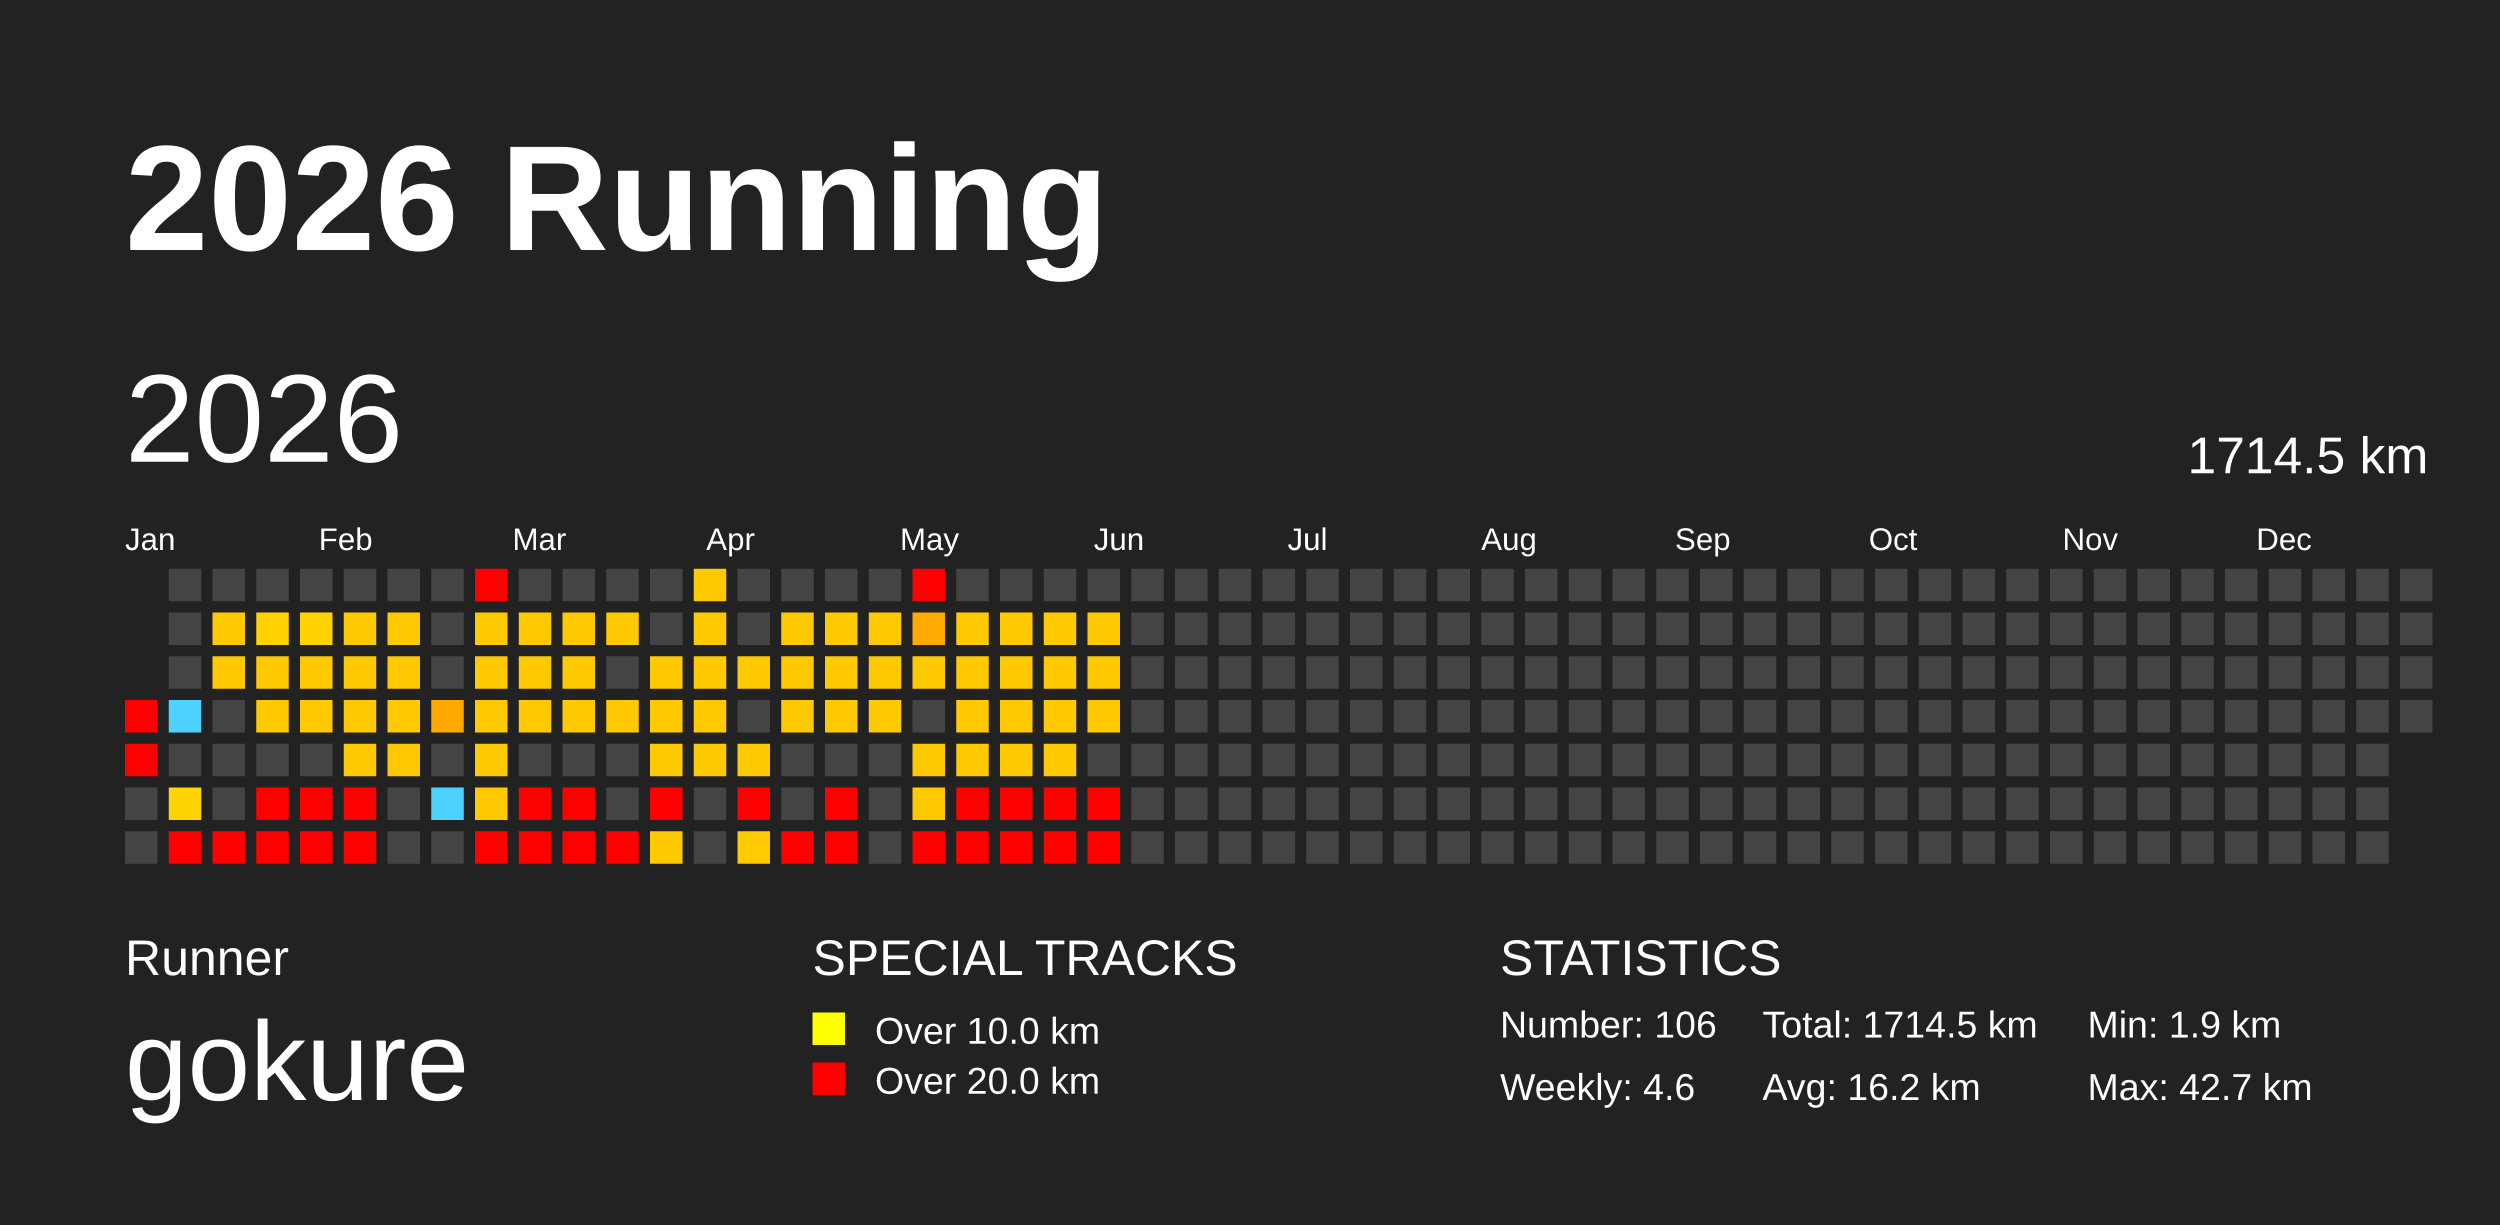
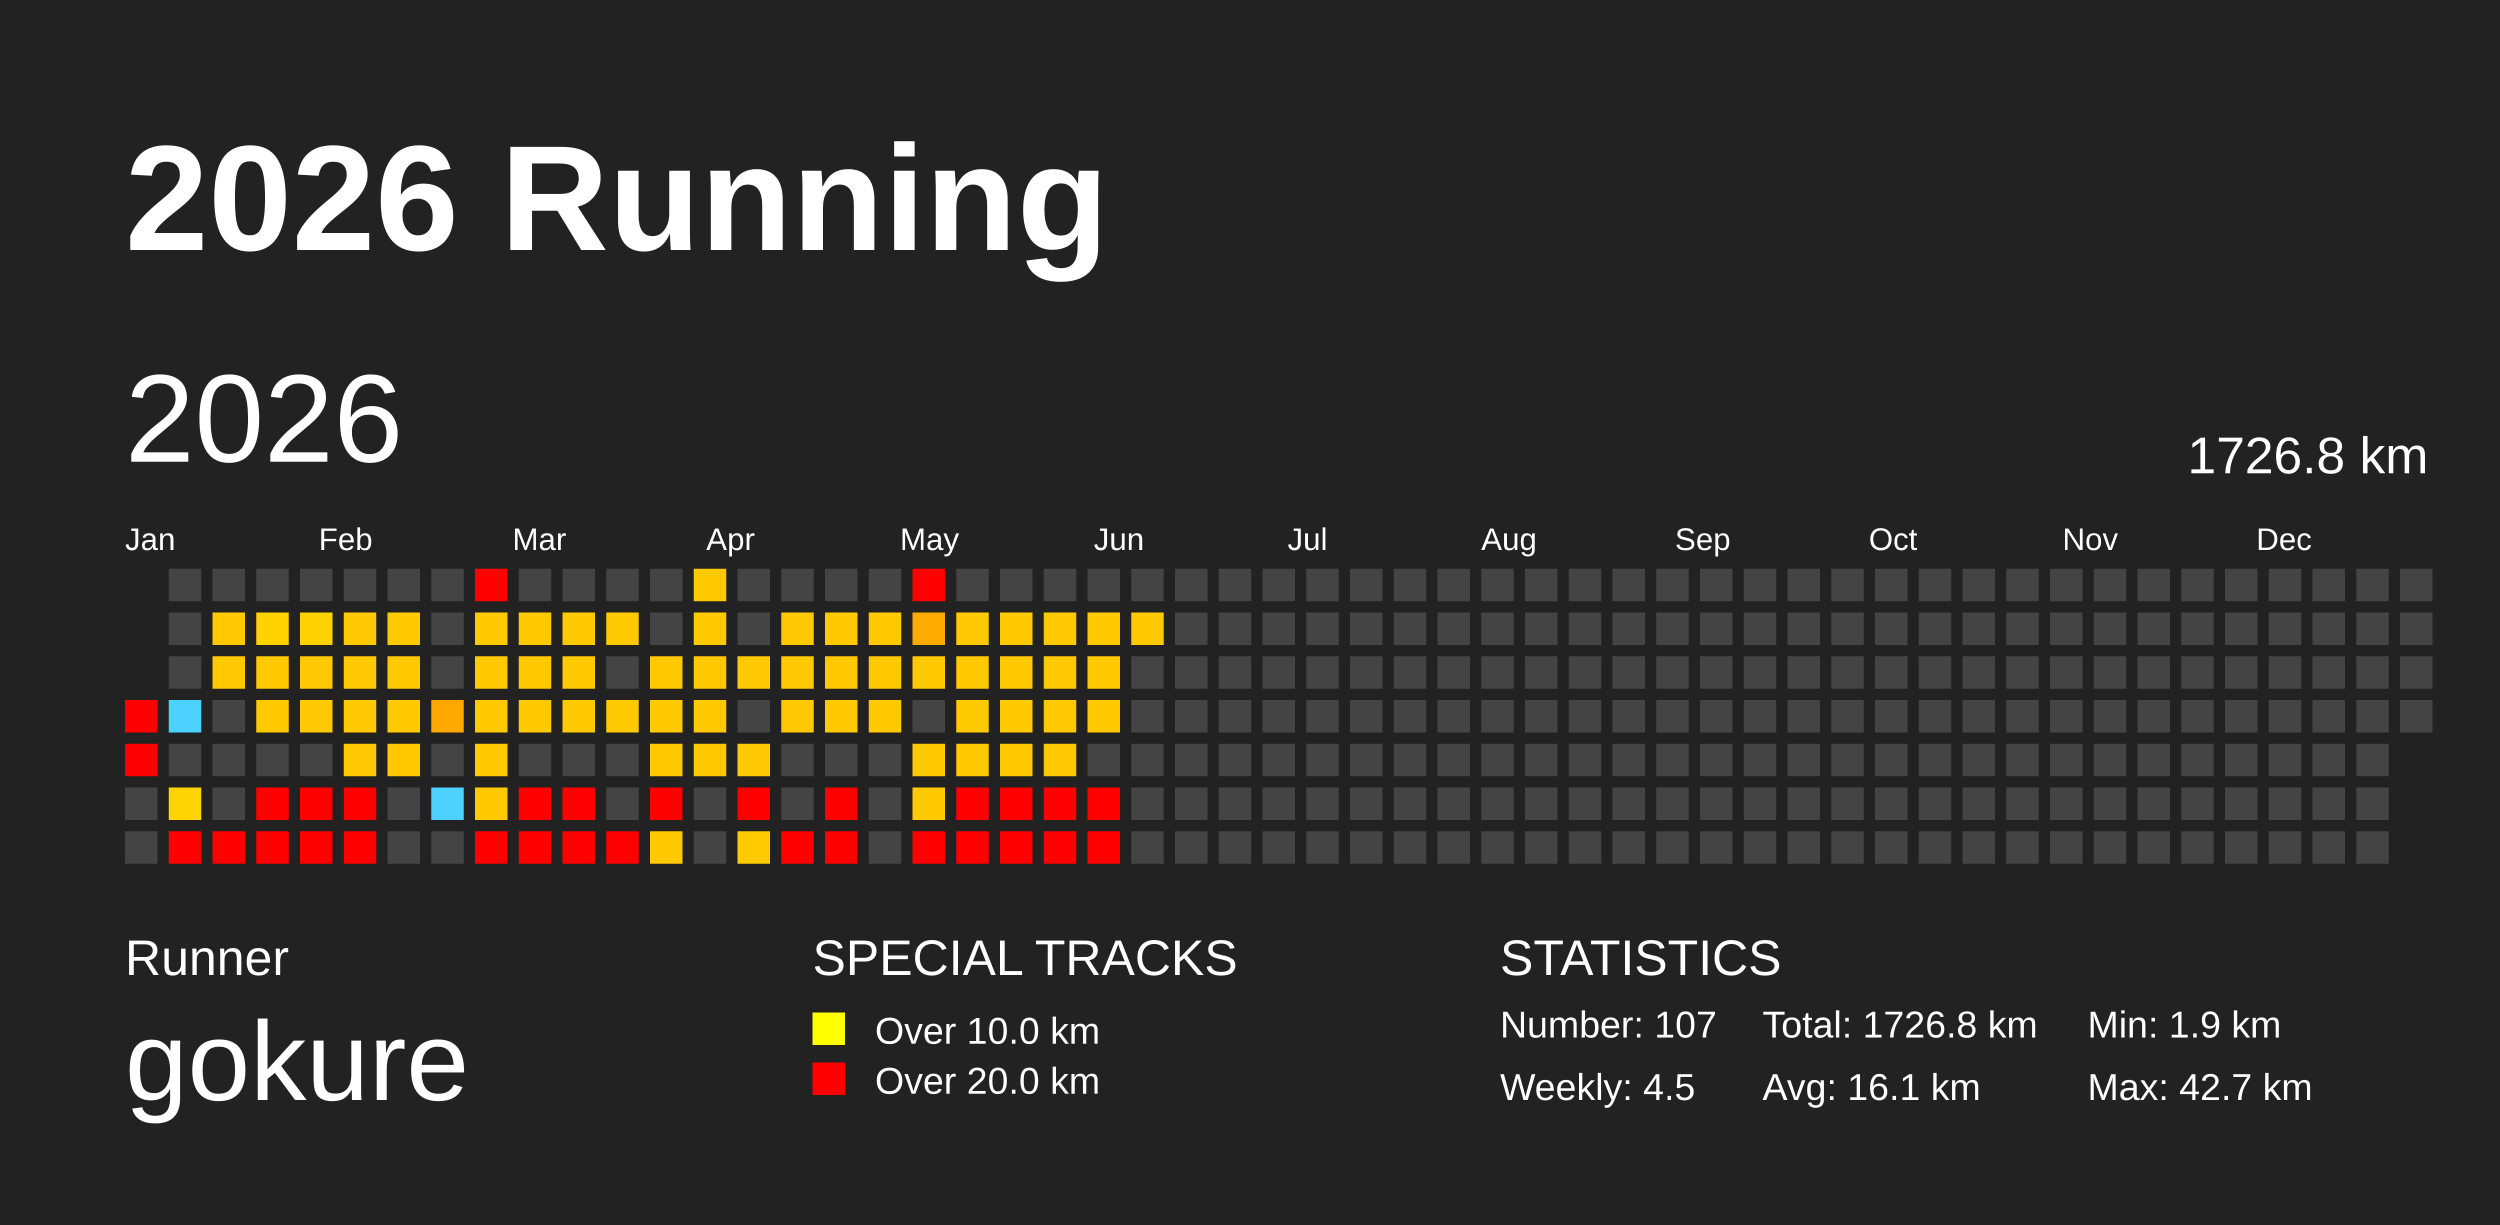
<svg xmlns="http://www.w3.org/2000/svg" baseProfile="full" height="98mm" version="1.1" viewBox="0,0,200,98" width="200mm">
  <defs>
    <pattern height="2" id="indoor-stripe" patternUnits="userSpaceOnUse" width="2">
      <line stroke="white" stroke-opacity="0.45" stroke-width="0.5" x1="0" x2="2" y1="2" y2="0" />
    </pattern>
  </defs>
  <rect fill="#222222" height="98" width="200" x="0" y="0" />
  <text fill="#FFFFFF" style="font-size:12px; font-family:Arial; font-weight:bold;" x="10" y="20">2026 Running</text>
  <text fill="#FFFFFF" style="font-size:4px; font-family:Arial" x="10" y="78">Runner</text>
  <text fill="#FFFFFF" style="font-size:9px; font-family:Arial" x="10" y="88">gokure</text>
  <text fill="#FFFFFF" style="font-size:4px; font-family:Arial" x="65" y="78">SPECIAL TRACKS</text>
  <rect fill="yellow" height="2.6" width="2.6" x="65" y="81" />
  <text fill="#FFFFFF" style="font-size:3px; font-family:Arial" x="70" y="83.5">Over 10.0 km</text>
  <rect fill="red" height="2.6" width="2.6" x="65" y="85" />
  <text fill="#FFFFFF" style="font-size:3px; font-family:Arial" x="70" y="87.5">Over 20.0 km</text>
  <text fill="#FFFFFF" style="font-size:4px; font-family:Arial" x="120" y="78">STATISTICS</text>
-   <text fill="#FFFFFF" style="font-size:3px; font-family:Arial" x="120" y="83">Number: 106</text>
-   <text fill="#FFFFFF" style="font-size:3px; font-family:Arial" x="120" y="88">Weekly: 4.6</text>
-   <text fill="#FFFFFF" style="font-size:3px; font-family:Arial" x="141" y="83">Total: 1714.5 km</text>
-   <text fill="#FFFFFF" style="font-size:3px; font-family:Arial" x="141" y="88">Avg: 16.2 km</text>
+   <text fill="#FFFFFF" style="font-size:3px; font-family:Arial" x="120" y="83">Number: 107</text>
+   <text fill="#FFFFFF" style="font-size:3px; font-family:Arial" x="120" y="88">Weekly: 4.5</text>
+   <text fill="#FFFFFF" style="font-size:3px; font-family:Arial" x="141" y="83">Total: 1726.8 km</text>
+   <text fill="#FFFFFF" style="font-size:3px; font-family:Arial" x="141" y="88">Avg: 16.1 km</text>
  <text fill="#FFFFFF" style="font-size:3px; font-family:Arial" x="167" y="83">Min: 1.9 km</text>
  <text fill="#FFFFFF" style="font-size:3px; font-family:Arial" x="167" y="88">Max: 42.7 km</text>
  <text dominant-baseline="hanging" fill="#FFFFFF" style="font-size:10.0px; font-family:Arial;" x="10" y="30">2026</text>
-   <text dominant-baseline="hanging" fill="#FFFFFF" style="font-size:4.125px; font-family:Arial;" x="175" y="35">1714.5 km</text>
+   <text dominant-baseline="hanging" fill="#FFFFFF" style="font-size:4.125px; font-family:Arial;" x="175" y="35">1726.8 km</text>
  <text fill="#FFFFFF" style="font-size:2.5px; font-family:Arial" x="10.0" y="44">Jan</text>
  <text fill="#FFFFFF" style="font-size:2.5px; font-family:Arial" x="25.5" y="44">Feb</text>
  <text fill="#FFFFFF" style="font-size:2.5px; font-family:Arial" x="41.0" y="44">Mar</text>
  <text fill="#FFFFFF" style="font-size:2.5px; font-family:Arial" x="56.5" y="44">Apr</text>
  <text fill="#FFFFFF" style="font-size:2.5px; font-family:Arial" x="72.0" y="44">May</text>
  <text fill="#FFFFFF" style="font-size:2.5px; font-family:Arial" x="87.5" y="44">Jun</text>
  <text fill="#FFFFFF" style="font-size:2.5px; font-family:Arial" x="103.0" y="44">Jul</text>
  <text fill="#FFFFFF" style="font-size:2.5px; font-family:Arial" x="118.5" y="44">Aug</text>
  <text fill="#FFFFFF" style="font-size:2.5px; font-family:Arial" x="134.0" y="44">Sep</text>
  <text fill="#FFFFFF" style="font-size:2.5px; font-family:Arial" x="149.5" y="44">Oct</text>
  <text fill="#FFFFFF" style="font-size:2.5px; font-family:Arial" x="165.0" y="44">Nov</text>
  <text fill="#FFFFFF" style="font-size:2.5px; font-family:Arial" x="180.5" y="44">Dec</text>
  <rect fill="red" height="2.6" width="2.6" x="10.0" y="56.0" />
  <rect fill="red" height="2.6" width="2.6" x="10.0" y="59.5" />
  <rect fill="#444444" height="2.6" width="2.6" x="10.0" y="63.0" />
  <rect fill="#444444" height="2.6" width="2.6" x="10.0" y="66.5" />
  <rect fill="#444444" height="2.6" width="2.6" x="13.5" y="45.5" />
  <rect fill="#444444" height="2.6" width="2.6" x="13.5" y="49.0" />
  <rect fill="#444444" height="2.6" width="2.6" x="13.5" y="52.5" />
  <rect fill="#4dd2ff" height="2.6" width="2.6" x="13.5" y="56.0" />
  <rect fill="#444444" height="2.6" width="2.6" x="13.5" y="59.5" />
  <rect fill="#ffd400" height="2.6" width="2.6" x="13.5" y="63.0" />
  <rect fill="red" height="2.6" width="2.6" x="13.5" y="66.5" />
  <rect fill="#444444" height="2.6" width="2.6" x="17.0" y="45.5" />
  <rect fill="#ffc900" height="2.6" width="2.6" x="17.0" y="49.0" />
  <rect fill="#ffc900" height="2.6" width="2.6" x="17.0" y="52.5" />
  <rect fill="#444444" height="2.6" width="2.6" x="17.0" y="56.0" />
  <rect fill="#444444" height="2.6" width="2.6" x="17.0" y="59.5" />
  <rect fill="#444444" height="2.6" width="2.6" x="17.0" y="63.0" />
  <rect fill="red" height="2.6" width="2.6" x="17.0" y="66.5" />
  <rect fill="#444444" height="2.6" width="2.6" x="20.5" y="45.5" />
  <rect fill="#ffd200" height="2.6" width="2.6" x="20.5" y="49.0" />
  <rect fill="#ffc900" height="2.6" width="2.6" x="20.5" y="52.5" />
  <rect fill="#ffc900" height="2.6" width="2.6" x="20.5" y="56.0" />
  <rect fill="#444444" height="2.6" width="2.6" x="20.5" y="59.5" />
  <rect fill="red" height="2.6" width="2.6" x="20.5" y="63.0" />
  <rect fill="red" height="2.6" width="2.6" x="20.5" y="66.5" />
  <rect fill="#444444" height="2.6" width="2.6" x="24.0" y="45.5" />
  <rect fill="#ffd200" height="2.6" width="2.6" x="24.0" y="49.0" />
  <rect fill="#ffc900" height="2.6" width="2.6" x="24.0" y="52.5" />
  <rect fill="#ffc900" height="2.6" width="2.6" x="24.0" y="56.0" />
  <rect fill="#444444" height="2.6" width="2.6" x="24.0" y="59.5" />
  <rect fill="red" height="2.6" width="2.6" x="24.0" y="63.0" />
  <rect fill="red" height="2.6" width="2.6" x="24.0" y="66.5" />
  <rect fill="#444444" height="2.6" width="2.6" x="27.5" y="45.5" />
  <rect fill="#ffc900" height="2.6" width="2.6" x="27.5" y="49.0" />
  <rect fill="#ffc900" height="2.6" width="2.6" x="27.5" y="52.5" />
  <rect fill="#ffc900" height="2.6" width="2.6" x="27.5" y="56.0" />
  <rect fill="#ffc900" height="2.6" width="2.6" x="27.5" y="59.5" />
  <rect fill="red" height="2.6" width="2.6" x="27.5" y="63.0" />
  <rect fill="red" height="2.6" width="2.6" x="27.5" y="66.5" />
  <rect fill="#444444" height="2.6" width="2.6" x="31.0" y="45.5" />
  <rect fill="#ffc900" height="2.6" width="2.6" x="31.0" y="49.0" />
  <rect fill="#ffc900" height="2.6" width="2.6" x="31.0" y="52.5" />
  <rect fill="#ffc900" height="2.6" width="2.6" x="31.0" y="56.0" />
  <rect fill="#ffc700" height="2.6" width="2.6" x="31.0" y="59.5" />
  <rect fill="#444444" height="2.6" width="2.6" x="31.0" y="63.0" />
  <rect fill="#444444" height="2.6" width="2.6" x="31.0" y="66.5" />
  <rect fill="#444444" height="2.6" width="2.6" x="34.5" y="45.5" />
  <rect fill="#444444" height="2.6" width="2.6" x="34.5" y="49.0" />
  <rect fill="#444444" height="2.6" width="2.6" x="34.5" y="52.5" />
  <rect fill="#ffa800" height="2.6" width="2.6" x="34.5" y="56.0" />
  <rect fill="#444444" height="2.6" width="2.6" x="34.5" y="59.5" />
  <rect fill="#4dd2ff" height="2.6" width="2.6" x="34.5" y="63.0" />
  <rect fill="#444444" height="2.6" width="2.6" x="34.5" y="66.5" />
  <rect fill="red" height="2.6" width="2.6" x="38.0" y="45.5" />
  <rect fill="#ffc900" height="2.6" width="2.6" x="38.0" y="49.0" />
  <rect fill="#ffc900" height="2.6" width="2.6" x="38.0" y="52.5" />
  <rect fill="#ffc900" height="2.6" width="2.6" x="38.0" y="56.0" />
  <rect fill="#ffc900" height="2.6" width="2.6" x="38.0" y="59.5" />
  <rect fill="#ffc900" height="2.6" width="2.6" x="38.0" y="63.0" />
  <rect fill="red" height="2.6" width="2.6" x="38.0" y="66.5" />
  <rect fill="#444444" height="2.6" width="2.6" x="41.5" y="45.5" />
  <rect fill="#ffc900" height="2.6" width="2.6" x="41.5" y="49.0" />
  <rect fill="#ffc900" height="2.6" width="2.6" x="41.5" y="52.5" />
  <rect fill="#ffc900" height="2.6" width="2.6" x="41.5" y="56.0" />
  <rect fill="#444444" height="2.6" width="2.6" x="41.5" y="59.5" />
  <rect fill="red" height="2.6" width="2.6" x="41.5" y="63.0" />
  <rect fill="red" height="2.6" width="2.6" x="41.5" y="66.5" />
  <rect fill="#444444" height="2.6" width="2.6" x="45.0" y="45.5" />
  <rect fill="#ffc900" height="2.6" width="2.6" x="45.0" y="49.0" />
  <rect fill="#ffc900" height="2.6" width="2.6" x="45.0" y="52.5" />
  <rect fill="#ffc900" height="2.6" width="2.6" x="45.0" y="56.0" />
  <rect fill="#444444" height="2.6" width="2.6" x="45.0" y="59.5" />
  <rect fill="red" height="2.6" width="2.6" x="45.0" y="63.0" />
  <rect fill="red" height="2.6" width="2.6" x="45.0" y="66.5" />
  <rect fill="#444444" height="2.6" width="2.6" x="48.5" y="45.5" />
  <rect fill="#ffc900" height="2.6" width="2.6" x="48.5" y="49.0" />
  <rect fill="#444444" height="2.6" width="2.6" x="48.5" y="52.5" />
  <rect fill="#ffc900" height="2.6" width="2.6" x="48.5" y="56.0" />
  <rect fill="#444444" height="2.6" width="2.6" x="48.5" y="59.5" />
  <rect fill="#444444" height="2.6" width="2.6" x="48.5" y="63.0" />
  <rect fill="red" height="2.6" width="2.6" x="48.5" y="66.5" />
  <rect fill="#444444" height="2.6" width="2.6" x="52.0" y="45.5" />
  <rect fill="#444444" height="2.6" width="2.6" x="52.0" y="49.0" />
  <rect fill="#ffc900" height="2.6" width="2.6" x="52.0" y="52.5" />
  <rect fill="#ffc900" height="2.6" width="2.6" x="52.0" y="56.0" />
  <rect fill="#ffc900" height="2.6" width="2.6" x="52.0" y="59.5" />
  <rect fill="red" height="2.6" width="2.6" x="52.0" y="63.0" />
  <rect fill="#ffc900" height="2.6" width="2.6" x="52.0" y="66.5" />
  <rect fill="#ffc900" height="2.6" width="2.6" x="55.5" y="45.5" />
  <rect fill="#ffc900" height="2.6" width="2.6" x="55.5" y="49.0" />
  <rect fill="#ffc900" height="2.6" width="2.6" x="55.5" y="52.5" />
  <rect fill="#ffc900" height="2.6" width="2.6" x="55.5" y="56.0" />
  <rect fill="#ffc900" height="2.6" width="2.6" x="55.5" y="59.5" />
  <rect fill="#444444" height="2.6" width="2.6" x="55.5" y="63.0" />
  <rect fill="#444444" height="2.6" width="2.6" x="55.5" y="66.5" />
  <rect fill="#444444" height="2.6" width="2.6" x="59.0" y="45.5" />
  <rect fill="#444444" height="2.6" width="2.6" x="59.0" y="49.0" />
  <rect fill="#ffc900" height="2.6" width="2.6" x="59.0" y="52.5" />
  <rect fill="#444444" height="2.6" width="2.6" x="59.0" y="56.0" />
  <rect fill="#ffc900" height="2.6" width="2.6" x="59.0" y="59.5" />
  <rect fill="red" height="2.6" width="2.6" x="59.0" y="63.0" />
  <rect fill="#ffca00" height="2.6" width="2.6" x="59.0" y="66.5" />
  <rect fill="#444444" height="2.6" width="2.6" x="62.5" y="45.5" />
  <rect fill="#ffc900" height="2.6" width="2.6" x="62.5" y="49.0" />
  <rect fill="#ffc900" height="2.6" width="2.6" x="62.5" y="52.5" />
  <rect fill="#ffc900" height="2.6" width="2.6" x="62.5" y="56.0" />
  <rect fill="#444444" height="2.6" width="2.6" x="62.5" y="59.5" />
  <rect fill="#444444" height="2.6" width="2.6" x="62.5" y="63.0" />
  <rect fill="red" height="2.6" width="2.6" x="62.5" y="66.5" />
  <rect fill="#444444" height="2.6" width="2.6" x="66.0" y="45.5" />
  <rect fill="#ffc900" height="2.6" width="2.6" x="66.0" y="49.0" />
  <rect fill="#ffc900" height="2.6" width="2.6" x="66.0" y="52.5" />
  <rect fill="#ffc900" height="2.6" width="2.6" x="66.0" y="56.0" />
  <rect fill="#444444" height="2.6" width="2.6" x="66.0" y="59.5" />
  <rect fill="red" height="2.6" width="2.6" x="66.0" y="63.0" />
  <rect fill="red" height="2.6" width="2.6" x="66.0" y="66.5" />
  <rect fill="#444444" height="2.6" width="2.6" x="69.5" y="45.5" />
  <rect fill="#ffc900" height="2.6" width="2.6" x="69.5" y="49.0" />
  <rect fill="#ffc900" height="2.6" width="2.6" x="69.5" y="52.5" />
  <rect fill="#ffc900" height="2.6" width="2.6" x="69.5" y="56.0" />
  <rect fill="#444444" height="2.6" width="2.6" x="69.5" y="59.5" />
  <rect fill="#444444" height="2.6" width="2.6" x="69.5" y="63.0" />
  <rect fill="#444444" height="2.6" width="2.6" x="69.5" y="66.5" />
  <rect fill="red" height="2.6" width="2.6" x="73.0" y="45.5" />
  <rect fill="#ffaa00" height="2.6" width="2.6" x="73.0" y="49.0" />
  <rect fill="#ffc900" height="2.6" width="2.6" x="73.0" y="52.5" />
  <rect fill="#444444" height="2.6" width="2.6" x="73.0" y="56.0" />
  <rect fill="#ffc900" height="2.6" width="2.6" x="73.0" y="59.5" />
  <rect fill="#ffc900" height="2.6" width="2.6" x="73.0" y="63.0" />
  <rect fill="red" height="2.6" width="2.6" x="73.0" y="66.5" />
  <rect fill="#444444" height="2.6" width="2.6" x="76.5" y="45.5" />
  <rect fill="#ffc900" height="2.6" width="2.6" x="76.5" y="49.0" />
  <rect fill="#ffc900" height="2.6" width="2.6" x="76.5" y="52.5" />
  <rect fill="#ffc900" height="2.6" width="2.6" x="76.5" y="56.0" />
  <rect fill="#ffc900" height="2.6" width="2.6" x="76.5" y="59.5" />
  <rect fill="red" height="2.6" width="2.6" x="76.5" y="63.0" />
  <rect fill="red" height="2.6" width="2.6" x="76.5" y="66.5" />
  <rect fill="#444444" height="2.6" width="2.6" x="80.0" y="45.5" />
  <rect fill="#ffc900" height="2.6" width="2.6" x="80.0" y="49.0" />
  <rect fill="#ffc900" height="2.6" width="2.6" x="80.0" y="52.5" />
  <rect fill="#ffc900" height="2.6" width="2.6" x="80.0" y="56.0" />
  <rect fill="#ffc900" height="2.6" width="2.6" x="80.0" y="59.5" />
  <rect fill="red" height="2.6" width="2.6" x="80.0" y="63.0" />
  <rect fill="red" height="2.6" width="2.6" x="80.0" y="66.5" />
  <rect fill="#444444" height="2.6" width="2.6" x="83.5" y="45.5" />
  <rect fill="#ffc900" height="2.6" width="2.6" x="83.5" y="49.0" />
  <rect fill="#ffc900" height="2.6" width="2.6" x="83.5" y="52.5" />
  <rect fill="#ffc900" height="2.6" width="2.6" x="83.5" y="56.0" />
  <rect fill="#ffc900" height="2.6" width="2.6" x="83.5" y="59.5" />
  <rect fill="red" height="2.6" width="2.6" x="83.5" y="63.0" />
  <rect fill="red" height="2.6" width="2.6" x="83.5" y="66.5" />
  <rect fill="#444444" height="2.6" width="2.6" x="87.0" y="45.5" />
  <rect fill="#ffc900" height="2.6" width="2.6" x="87.0" y="49.0" />
  <rect fill="#ffc900" height="2.6" width="2.6" x="87.0" y="52.5" />
  <rect fill="#ffc900" height="2.6" width="2.6" x="87.0" y="56.0" />
  <rect fill="#444444" height="2.6" width="2.6" x="87.0" y="59.5" />
  <rect fill="red" height="2.6" width="2.6" x="87.0" y="63.0" />
  <rect fill="red" height="2.6" width="2.6" x="87.0" y="66.5" />
  <rect fill="#444444" height="2.6" width="2.6" x="90.5" y="45.5" />
-   <rect fill="#444444" height="2.6" width="2.6" x="90.5" y="49.0" />
+   <rect fill="#ffc900" height="2.6" width="2.6" x="90.5" y="49.0" />
  <rect fill="#444444" height="2.6" width="2.6" x="90.5" y="52.5" />
  <rect fill="#444444" height="2.6" width="2.6" x="90.5" y="56.0" />
  <rect fill="#444444" height="2.6" width="2.6" x="90.5" y="59.5" />
  <rect fill="#444444" height="2.6" width="2.6" x="90.5" y="63.0" />
  <rect fill="#444444" height="2.6" width="2.6" x="90.5" y="66.5" />
  <rect fill="#444444" height="2.6" width="2.6" x="94.0" y="45.5" />
  <rect fill="#444444" height="2.6" width="2.6" x="94.0" y="49.0" />
  <rect fill="#444444" height="2.6" width="2.6" x="94.0" y="52.5" />
  <rect fill="#444444" height="2.6" width="2.6" x="94.0" y="56.0" />
  <rect fill="#444444" height="2.6" width="2.6" x="94.0" y="59.5" />
  <rect fill="#444444" height="2.6" width="2.6" x="94.0" y="63.0" />
  <rect fill="#444444" height="2.6" width="2.6" x="94.0" y="66.5" />
  <rect fill="#444444" height="2.6" width="2.6" x="97.5" y="45.5" />
  <rect fill="#444444" height="2.6" width="2.6" x="97.5" y="49.0" />
  <rect fill="#444444" height="2.6" width="2.6" x="97.5" y="52.5" />
  <rect fill="#444444" height="2.6" width="2.6" x="97.5" y="56.0" />
  <rect fill="#444444" height="2.6" width="2.6" x="97.5" y="59.5" />
  <rect fill="#444444" height="2.6" width="2.6" x="97.5" y="63.0" />
  <rect fill="#444444" height="2.6" width="2.6" x="97.5" y="66.5" />
  <rect fill="#444444" height="2.6" width="2.6" x="101.0" y="45.5" />
  <rect fill="#444444" height="2.6" width="2.6" x="101.0" y="49.0" />
  <rect fill="#444444" height="2.6" width="2.6" x="101.0" y="52.5" />
  <rect fill="#444444" height="2.6" width="2.6" x="101.0" y="56.0" />
  <rect fill="#444444" height="2.6" width="2.6" x="101.0" y="59.5" />
  <rect fill="#444444" height="2.6" width="2.6" x="101.0" y="63.0" />
  <rect fill="#444444" height="2.6" width="2.6" x="101.0" y="66.5" />
  <rect fill="#444444" height="2.6" width="2.6" x="104.5" y="45.5" />
  <rect fill="#444444" height="2.6" width="2.6" x="104.5" y="49.0" />
  <rect fill="#444444" height="2.6" width="2.6" x="104.5" y="52.5" />
  <rect fill="#444444" height="2.6" width="2.6" x="104.5" y="56.0" />
  <rect fill="#444444" height="2.6" width="2.6" x="104.5" y="59.5" />
  <rect fill="#444444" height="2.6" width="2.6" x="104.5" y="63.0" />
  <rect fill="#444444" height="2.6" width="2.6" x="104.5" y="66.5" />
  <rect fill="#444444" height="2.6" width="2.6" x="108.0" y="45.5" />
  <rect fill="#444444" height="2.6" width="2.6" x="108.0" y="49.0" />
  <rect fill="#444444" height="2.6" width="2.6" x="108.0" y="52.5" />
  <rect fill="#444444" height="2.6" width="2.6" x="108.0" y="56.0" />
  <rect fill="#444444" height="2.6" width="2.6" x="108.0" y="59.5" />
  <rect fill="#444444" height="2.6" width="2.6" x="108.0" y="63.0" />
  <rect fill="#444444" height="2.6" width="2.6" x="108.0" y="66.5" />
  <rect fill="#444444" height="2.6" width="2.6" x="111.5" y="45.5" />
  <rect fill="#444444" height="2.6" width="2.6" x="111.5" y="49.0" />
  <rect fill="#444444" height="2.6" width="2.6" x="111.5" y="52.5" />
  <rect fill="#444444" height="2.6" width="2.6" x="111.5" y="56.0" />
  <rect fill="#444444" height="2.6" width="2.6" x="111.5" y="59.5" />
  <rect fill="#444444" height="2.6" width="2.6" x="111.5" y="63.0" />
  <rect fill="#444444" height="2.6" width="2.6" x="111.5" y="66.5" />
  <rect fill="#444444" height="2.6" width="2.6" x="115.0" y="45.5" />
  <rect fill="#444444" height="2.6" width="2.6" x="115.0" y="49.0" />
  <rect fill="#444444" height="2.6" width="2.6" x="115.0" y="52.5" />
  <rect fill="#444444" height="2.6" width="2.6" x="115.0" y="56.0" />
  <rect fill="#444444" height="2.6" width="2.6" x="115.0" y="59.5" />
  <rect fill="#444444" height="2.6" width="2.6" x="115.0" y="63.0" />
  <rect fill="#444444" height="2.6" width="2.6" x="115.0" y="66.5" />
  <rect fill="#444444" height="2.6" width="2.6" x="118.5" y="45.5" />
  <rect fill="#444444" height="2.6" width="2.6" x="118.5" y="49.0" />
  <rect fill="#444444" height="2.6" width="2.6" x="118.5" y="52.5" />
  <rect fill="#444444" height="2.6" width="2.6" x="118.5" y="56.0" />
  <rect fill="#444444" height="2.6" width="2.6" x="118.5" y="59.5" />
  <rect fill="#444444" height="2.6" width="2.6" x="118.5" y="63.0" />
  <rect fill="#444444" height="2.6" width="2.6" x="118.5" y="66.5" />
  <rect fill="#444444" height="2.6" width="2.6" x="122.0" y="45.5" />
  <rect fill="#444444" height="2.6" width="2.6" x="122.0" y="49.0" />
  <rect fill="#444444" height="2.6" width="2.6" x="122.0" y="52.5" />
  <rect fill="#444444" height="2.6" width="2.6" x="122.0" y="56.0" />
  <rect fill="#444444" height="2.6" width="2.6" x="122.0" y="59.5" />
  <rect fill="#444444" height="2.6" width="2.6" x="122.0" y="63.0" />
  <rect fill="#444444" height="2.6" width="2.6" x="122.0" y="66.5" />
  <rect fill="#444444" height="2.6" width="2.6" x="125.5" y="45.5" />
  <rect fill="#444444" height="2.6" width="2.6" x="125.5" y="49.0" />
  <rect fill="#444444" height="2.6" width="2.6" x="125.5" y="52.5" />
  <rect fill="#444444" height="2.6" width="2.6" x="125.5" y="56.0" />
  <rect fill="#444444" height="2.6" width="2.6" x="125.5" y="59.5" />
  <rect fill="#444444" height="2.6" width="2.6" x="125.5" y="63.0" />
  <rect fill="#444444" height="2.6" width="2.6" x="125.5" y="66.5" />
  <rect fill="#444444" height="2.6" width="2.6" x="129.0" y="45.5" />
  <rect fill="#444444" height="2.6" width="2.6" x="129.0" y="49.0" />
  <rect fill="#444444" height="2.6" width="2.6" x="129.0" y="52.5" />
  <rect fill="#444444" height="2.6" width="2.6" x="129.0" y="56.0" />
  <rect fill="#444444" height="2.6" width="2.6" x="129.0" y="59.5" />
  <rect fill="#444444" height="2.6" width="2.6" x="129.0" y="63.0" />
  <rect fill="#444444" height="2.6" width="2.6" x="129.0" y="66.5" />
  <rect fill="#444444" height="2.6" width="2.6" x="132.5" y="45.5" />
  <rect fill="#444444" height="2.6" width="2.6" x="132.5" y="49.0" />
  <rect fill="#444444" height="2.6" width="2.6" x="132.5" y="52.5" />
  <rect fill="#444444" height="2.6" width="2.6" x="132.5" y="56.0" />
  <rect fill="#444444" height="2.6" width="2.6" x="132.5" y="59.5" />
  <rect fill="#444444" height="2.6" width="2.6" x="132.5" y="63.0" />
  <rect fill="#444444" height="2.6" width="2.6" x="132.5" y="66.5" />
  <rect fill="#444444" height="2.6" width="2.6" x="136.0" y="45.5" />
  <rect fill="#444444" height="2.6" width="2.6" x="136.0" y="49.0" />
  <rect fill="#444444" height="2.6" width="2.6" x="136.0" y="52.5" />
  <rect fill="#444444" height="2.6" width="2.6" x="136.0" y="56.0" />
  <rect fill="#444444" height="2.6" width="2.6" x="136.0" y="59.5" />
  <rect fill="#444444" height="2.6" width="2.6" x="136.0" y="63.0" />
  <rect fill="#444444" height="2.6" width="2.6" x="136.0" y="66.5" />
  <rect fill="#444444" height="2.6" width="2.6" x="139.5" y="45.5" />
  <rect fill="#444444" height="2.6" width="2.6" x="139.5" y="49.0" />
  <rect fill="#444444" height="2.6" width="2.6" x="139.5" y="52.5" />
  <rect fill="#444444" height="2.6" width="2.6" x="139.5" y="56.0" />
  <rect fill="#444444" height="2.6" width="2.6" x="139.5" y="59.5" />
  <rect fill="#444444" height="2.6" width="2.6" x="139.5" y="63.0" />
  <rect fill="#444444" height="2.6" width="2.6" x="139.5" y="66.5" />
  <rect fill="#444444" height="2.6" width="2.6" x="143.0" y="45.5" />
  <rect fill="#444444" height="2.6" width="2.6" x="143.0" y="49.0" />
  <rect fill="#444444" height="2.6" width="2.6" x="143.0" y="52.5" />
  <rect fill="#444444" height="2.6" width="2.6" x="143.0" y="56.0" />
  <rect fill="#444444" height="2.6" width="2.6" x="143.0" y="59.5" />
  <rect fill="#444444" height="2.6" width="2.6" x="143.0" y="63.0" />
  <rect fill="#444444" height="2.6" width="2.6" x="143.0" y="66.5" />
  <rect fill="#444444" height="2.6" width="2.6" x="146.5" y="45.5" />
  <rect fill="#444444" height="2.6" width="2.6" x="146.5" y="49.0" />
  <rect fill="#444444" height="2.6" width="2.6" x="146.5" y="52.5" />
  <rect fill="#444444" height="2.6" width="2.6" x="146.5" y="56.0" />
  <rect fill="#444444" height="2.6" width="2.6" x="146.5" y="59.5" />
  <rect fill="#444444" height="2.6" width="2.6" x="146.5" y="63.0" />
  <rect fill="#444444" height="2.6" width="2.6" x="146.5" y="66.5" />
  <rect fill="#444444" height="2.6" width="2.6" x="150.0" y="45.5" />
  <rect fill="#444444" height="2.6" width="2.6" x="150.0" y="49.0" />
  <rect fill="#444444" height="2.6" width="2.6" x="150.0" y="52.5" />
  <rect fill="#444444" height="2.6" width="2.6" x="150.0" y="56.0" />
  <rect fill="#444444" height="2.6" width="2.6" x="150.0" y="59.5" />
  <rect fill="#444444" height="2.6" width="2.6" x="150.0" y="63.0" />
  <rect fill="#444444" height="2.6" width="2.6" x="150.0" y="66.5" />
  <rect fill="#444444" height="2.6" width="2.6" x="153.5" y="45.5" />
  <rect fill="#444444" height="2.6" width="2.6" x="153.5" y="49.0" />
  <rect fill="#444444" height="2.6" width="2.6" x="153.5" y="52.5" />
  <rect fill="#444444" height="2.6" width="2.6" x="153.5" y="56.0" />
  <rect fill="#444444" height="2.6" width="2.6" x="153.5" y="59.5" />
  <rect fill="#444444" height="2.6" width="2.6" x="153.5" y="63.0" />
  <rect fill="#444444" height="2.6" width="2.6" x="153.5" y="66.5" />
  <rect fill="#444444" height="2.6" width="2.6" x="157.0" y="45.5" />
  <rect fill="#444444" height="2.6" width="2.6" x="157.0" y="49.0" />
  <rect fill="#444444" height="2.6" width="2.6" x="157.0" y="52.5" />
  <rect fill="#444444" height="2.6" width="2.6" x="157.0" y="56.0" />
  <rect fill="#444444" height="2.6" width="2.6" x="157.0" y="59.5" />
  <rect fill="#444444" height="2.6" width="2.6" x="157.0" y="63.0" />
  <rect fill="#444444" height="2.6" width="2.6" x="157.0" y="66.5" />
  <rect fill="#444444" height="2.6" width="2.6" x="160.5" y="45.5" />
  <rect fill="#444444" height="2.6" width="2.6" x="160.5" y="49.0" />
  <rect fill="#444444" height="2.6" width="2.6" x="160.5" y="52.5" />
  <rect fill="#444444" height="2.6" width="2.6" x="160.5" y="56.0" />
  <rect fill="#444444" height="2.6" width="2.6" x="160.5" y="59.5" />
  <rect fill="#444444" height="2.6" width="2.6" x="160.5" y="63.0" />
  <rect fill="#444444" height="2.6" width="2.6" x="160.5" y="66.5" />
  <rect fill="#444444" height="2.6" width="2.6" x="164.0" y="45.5" />
  <rect fill="#444444" height="2.6" width="2.6" x="164.0" y="49.0" />
  <rect fill="#444444" height="2.6" width="2.6" x="164.0" y="52.5" />
  <rect fill="#444444" height="2.6" width="2.6" x="164.0" y="56.0" />
  <rect fill="#444444" height="2.6" width="2.6" x="164.0" y="59.5" />
  <rect fill="#444444" height="2.6" width="2.6" x="164.0" y="63.0" />
  <rect fill="#444444" height="2.6" width="2.6" x="164.0" y="66.5" />
  <rect fill="#444444" height="2.6" width="2.6" x="167.5" y="45.5" />
  <rect fill="#444444" height="2.6" width="2.6" x="167.5" y="49.0" />
  <rect fill="#444444" height="2.6" width="2.6" x="167.5" y="52.5" />
  <rect fill="#444444" height="2.6" width="2.6" x="167.5" y="56.0" />
  <rect fill="#444444" height="2.6" width="2.6" x="167.5" y="59.5" />
  <rect fill="#444444" height="2.6" width="2.6" x="167.5" y="63.0" />
  <rect fill="#444444" height="2.6" width="2.6" x="167.5" y="66.5" />
  <rect fill="#444444" height="2.6" width="2.6" x="171.0" y="45.5" />
  <rect fill="#444444" height="2.6" width="2.6" x="171.0" y="49.0" />
  <rect fill="#444444" height="2.6" width="2.6" x="171.0" y="52.5" />
  <rect fill="#444444" height="2.6" width="2.6" x="171.0" y="56.0" />
  <rect fill="#444444" height="2.6" width="2.6" x="171.0" y="59.5" />
  <rect fill="#444444" height="2.6" width="2.6" x="171.0" y="63.0" />
  <rect fill="#444444" height="2.6" width="2.6" x="171.0" y="66.5" />
  <rect fill="#444444" height="2.6" width="2.6" x="174.5" y="45.5" />
  <rect fill="#444444" height="2.6" width="2.6" x="174.5" y="49.0" />
  <rect fill="#444444" height="2.6" width="2.6" x="174.5" y="52.5" />
  <rect fill="#444444" height="2.6" width="2.6" x="174.5" y="56.0" />
  <rect fill="#444444" height="2.6" width="2.6" x="174.5" y="59.5" />
  <rect fill="#444444" height="2.6" width="2.6" x="174.5" y="63.0" />
  <rect fill="#444444" height="2.6" width="2.6" x="174.5" y="66.5" />
  <rect fill="#444444" height="2.6" width="2.6" x="178.0" y="45.5" />
  <rect fill="#444444" height="2.6" width="2.6" x="178.0" y="49.0" />
  <rect fill="#444444" height="2.6" width="2.6" x="178.0" y="52.5" />
  <rect fill="#444444" height="2.6" width="2.6" x="178.0" y="56.0" />
  <rect fill="#444444" height="2.6" width="2.6" x="178.0" y="59.5" />
  <rect fill="#444444" height="2.6" width="2.6" x="178.0" y="63.0" />
  <rect fill="#444444" height="2.6" width="2.6" x="178.0" y="66.5" />
  <rect fill="#444444" height="2.6" width="2.6" x="181.5" y="45.5" />
  <rect fill="#444444" height="2.6" width="2.6" x="181.5" y="49.0" />
  <rect fill="#444444" height="2.6" width="2.6" x="181.5" y="52.5" />
  <rect fill="#444444" height="2.6" width="2.6" x="181.5" y="56.0" />
  <rect fill="#444444" height="2.6" width="2.6" x="181.5" y="59.5" />
  <rect fill="#444444" height="2.6" width="2.6" x="181.5" y="63.0" />
  <rect fill="#444444" height="2.6" width="2.6" x="181.5" y="66.5" />
  <rect fill="#444444" height="2.6" width="2.6" x="185.0" y="45.5" />
  <rect fill="#444444" height="2.6" width="2.6" x="185.0" y="49.0" />
  <rect fill="#444444" height="2.6" width="2.6" x="185.0" y="52.5" />
  <rect fill="#444444" height="2.6" width="2.6" x="185.0" y="56.0" />
  <rect fill="#444444" height="2.6" width="2.6" x="185.0" y="59.5" />
  <rect fill="#444444" height="2.6" width="2.6" x="185.0" y="63.0" />
  <rect fill="#444444" height="2.6" width="2.6" x="185.0" y="66.5" />
  <rect fill="#444444" height="2.6" width="2.6" x="188.5" y="45.5" />
  <rect fill="#444444" height="2.6" width="2.6" x="188.5" y="49.0" />
  <rect fill="#444444" height="2.6" width="2.6" x="188.5" y="52.5" />
  <rect fill="#444444" height="2.6" width="2.6" x="188.5" y="56.0" />
  <rect fill="#444444" height="2.6" width="2.6" x="188.5" y="59.5" />
  <rect fill="#444444" height="2.6" width="2.6" x="188.5" y="63.0" />
  <rect fill="#444444" height="2.6" width="2.6" x="188.5" y="66.5" />
  <rect fill="#444444" height="2.6" width="2.6" x="192.0" y="45.5" />
  <rect fill="#444444" height="2.6" width="2.6" x="192.0" y="49.0" />
  <rect fill="#444444" height="2.6" width="2.6" x="192.0" y="52.5" />
  <rect fill="#444444" height="2.6" width="2.6" x="192.0" y="56.0" />
</svg>
